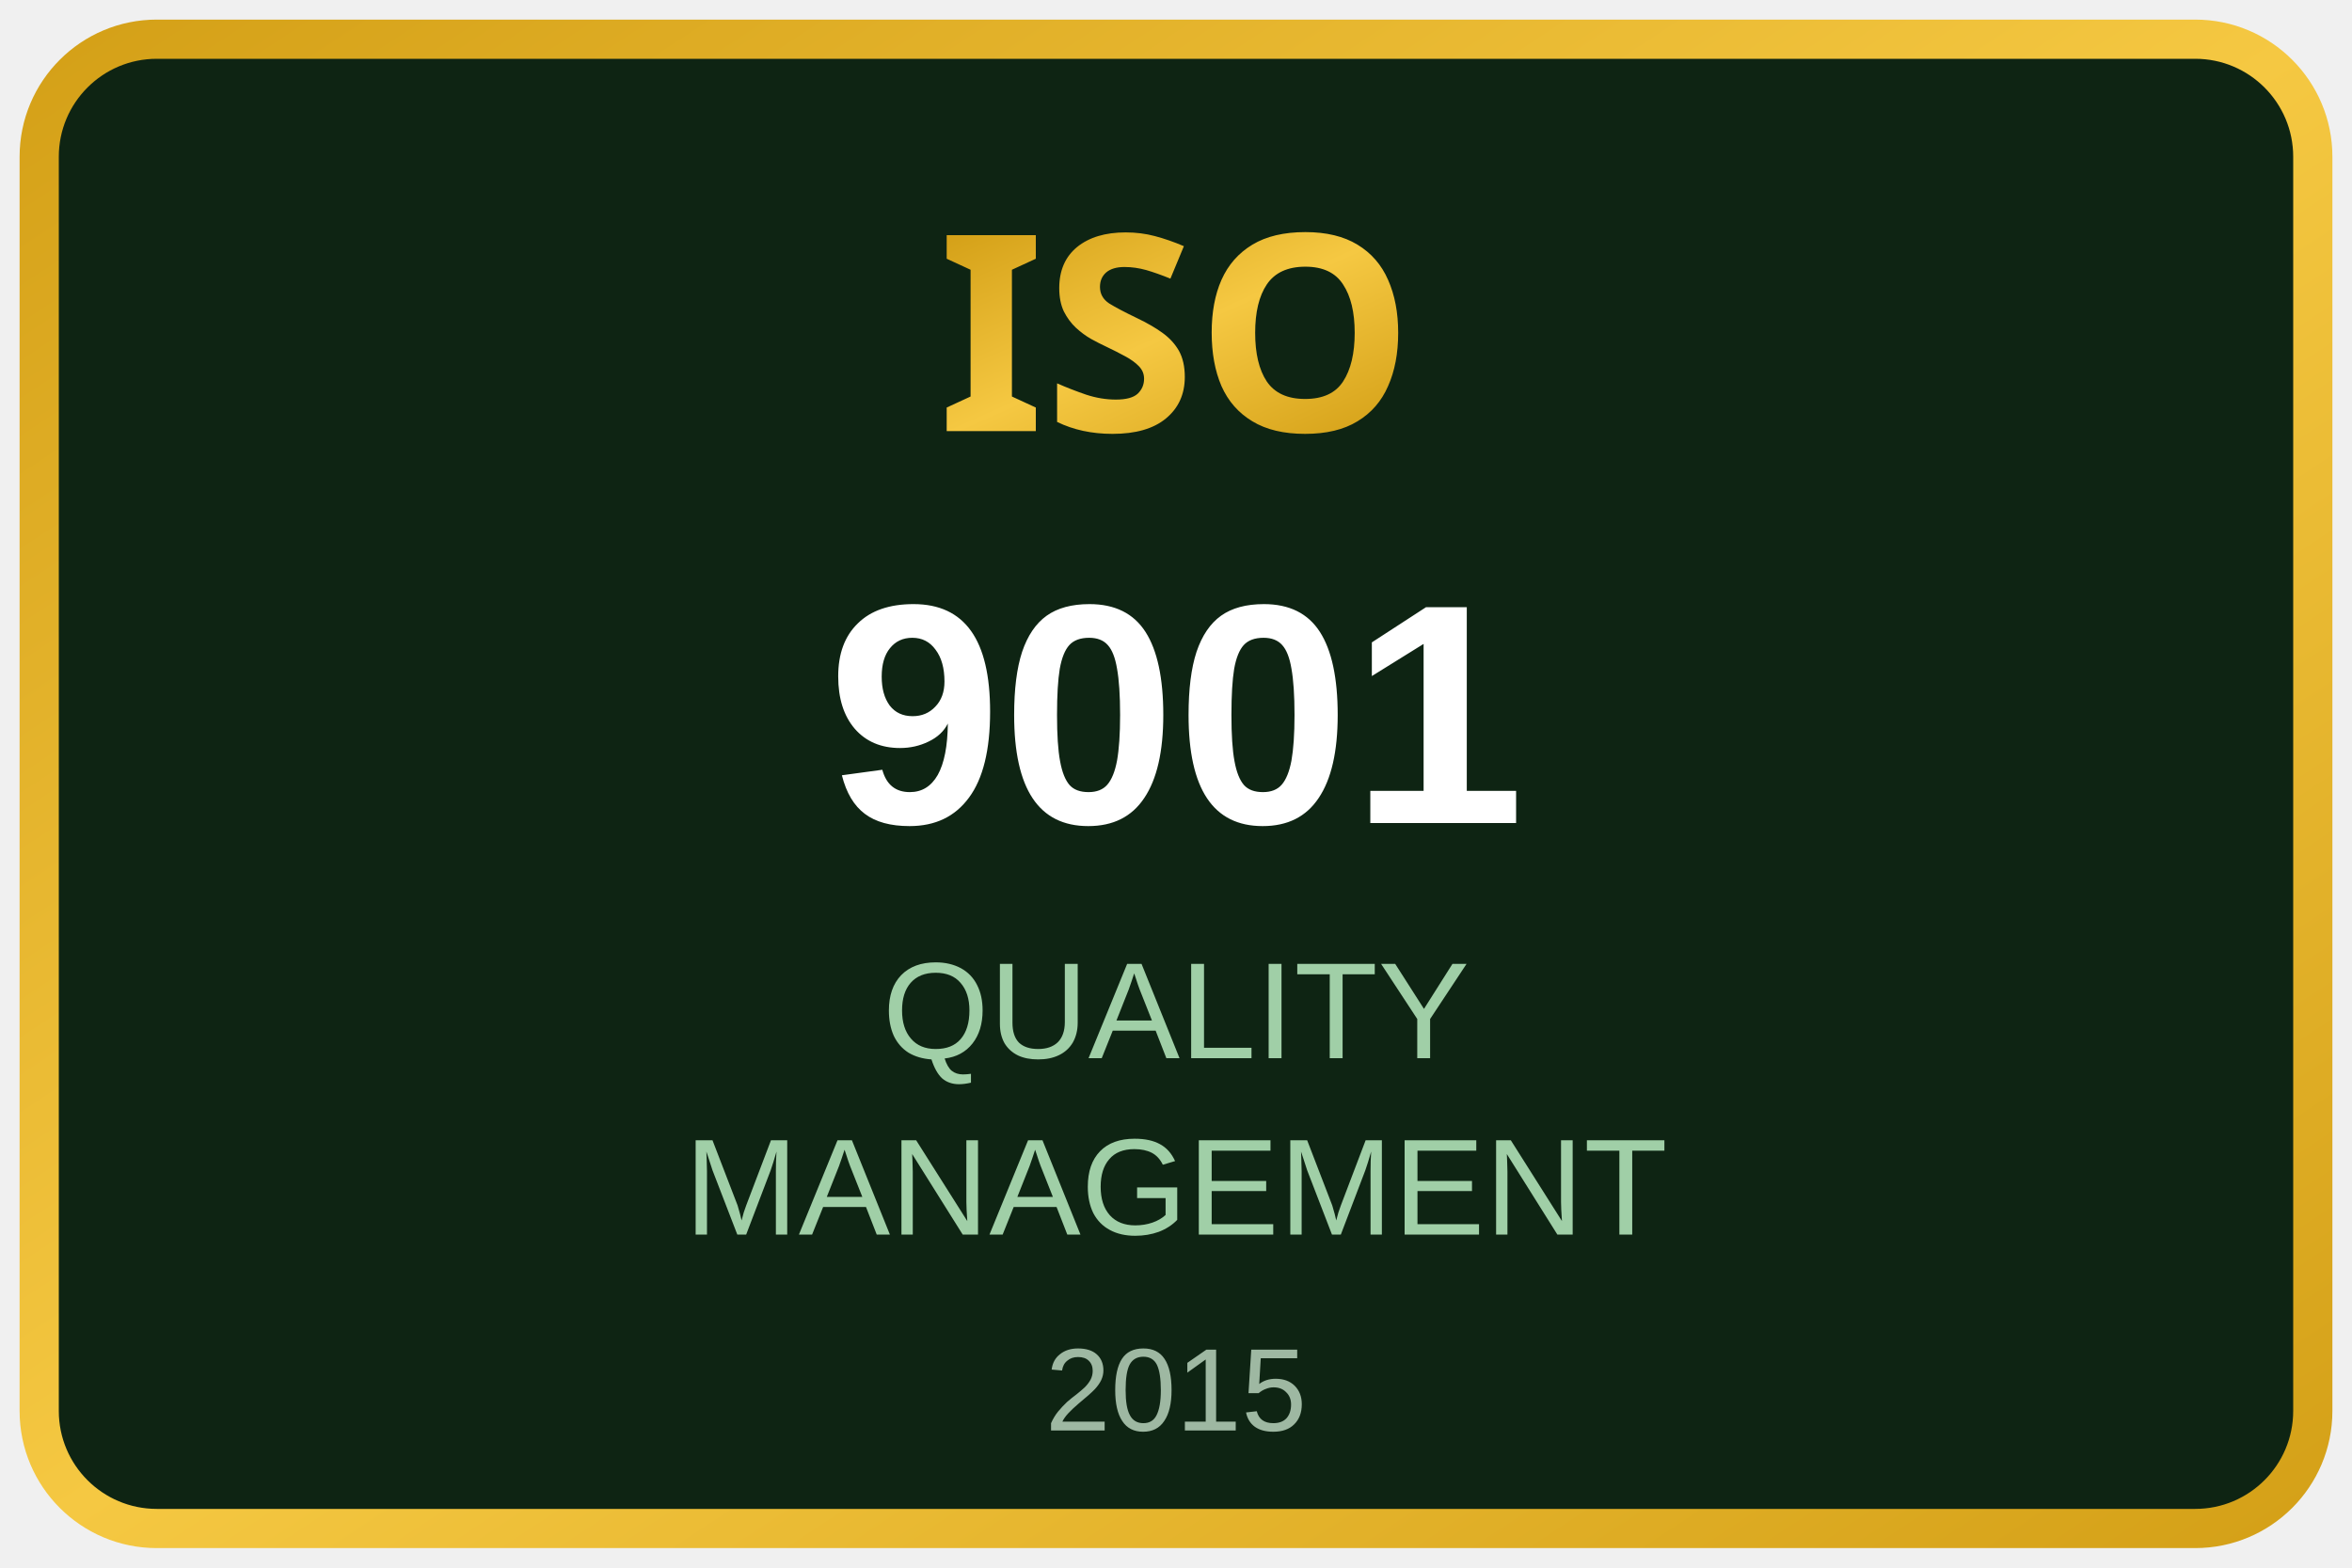
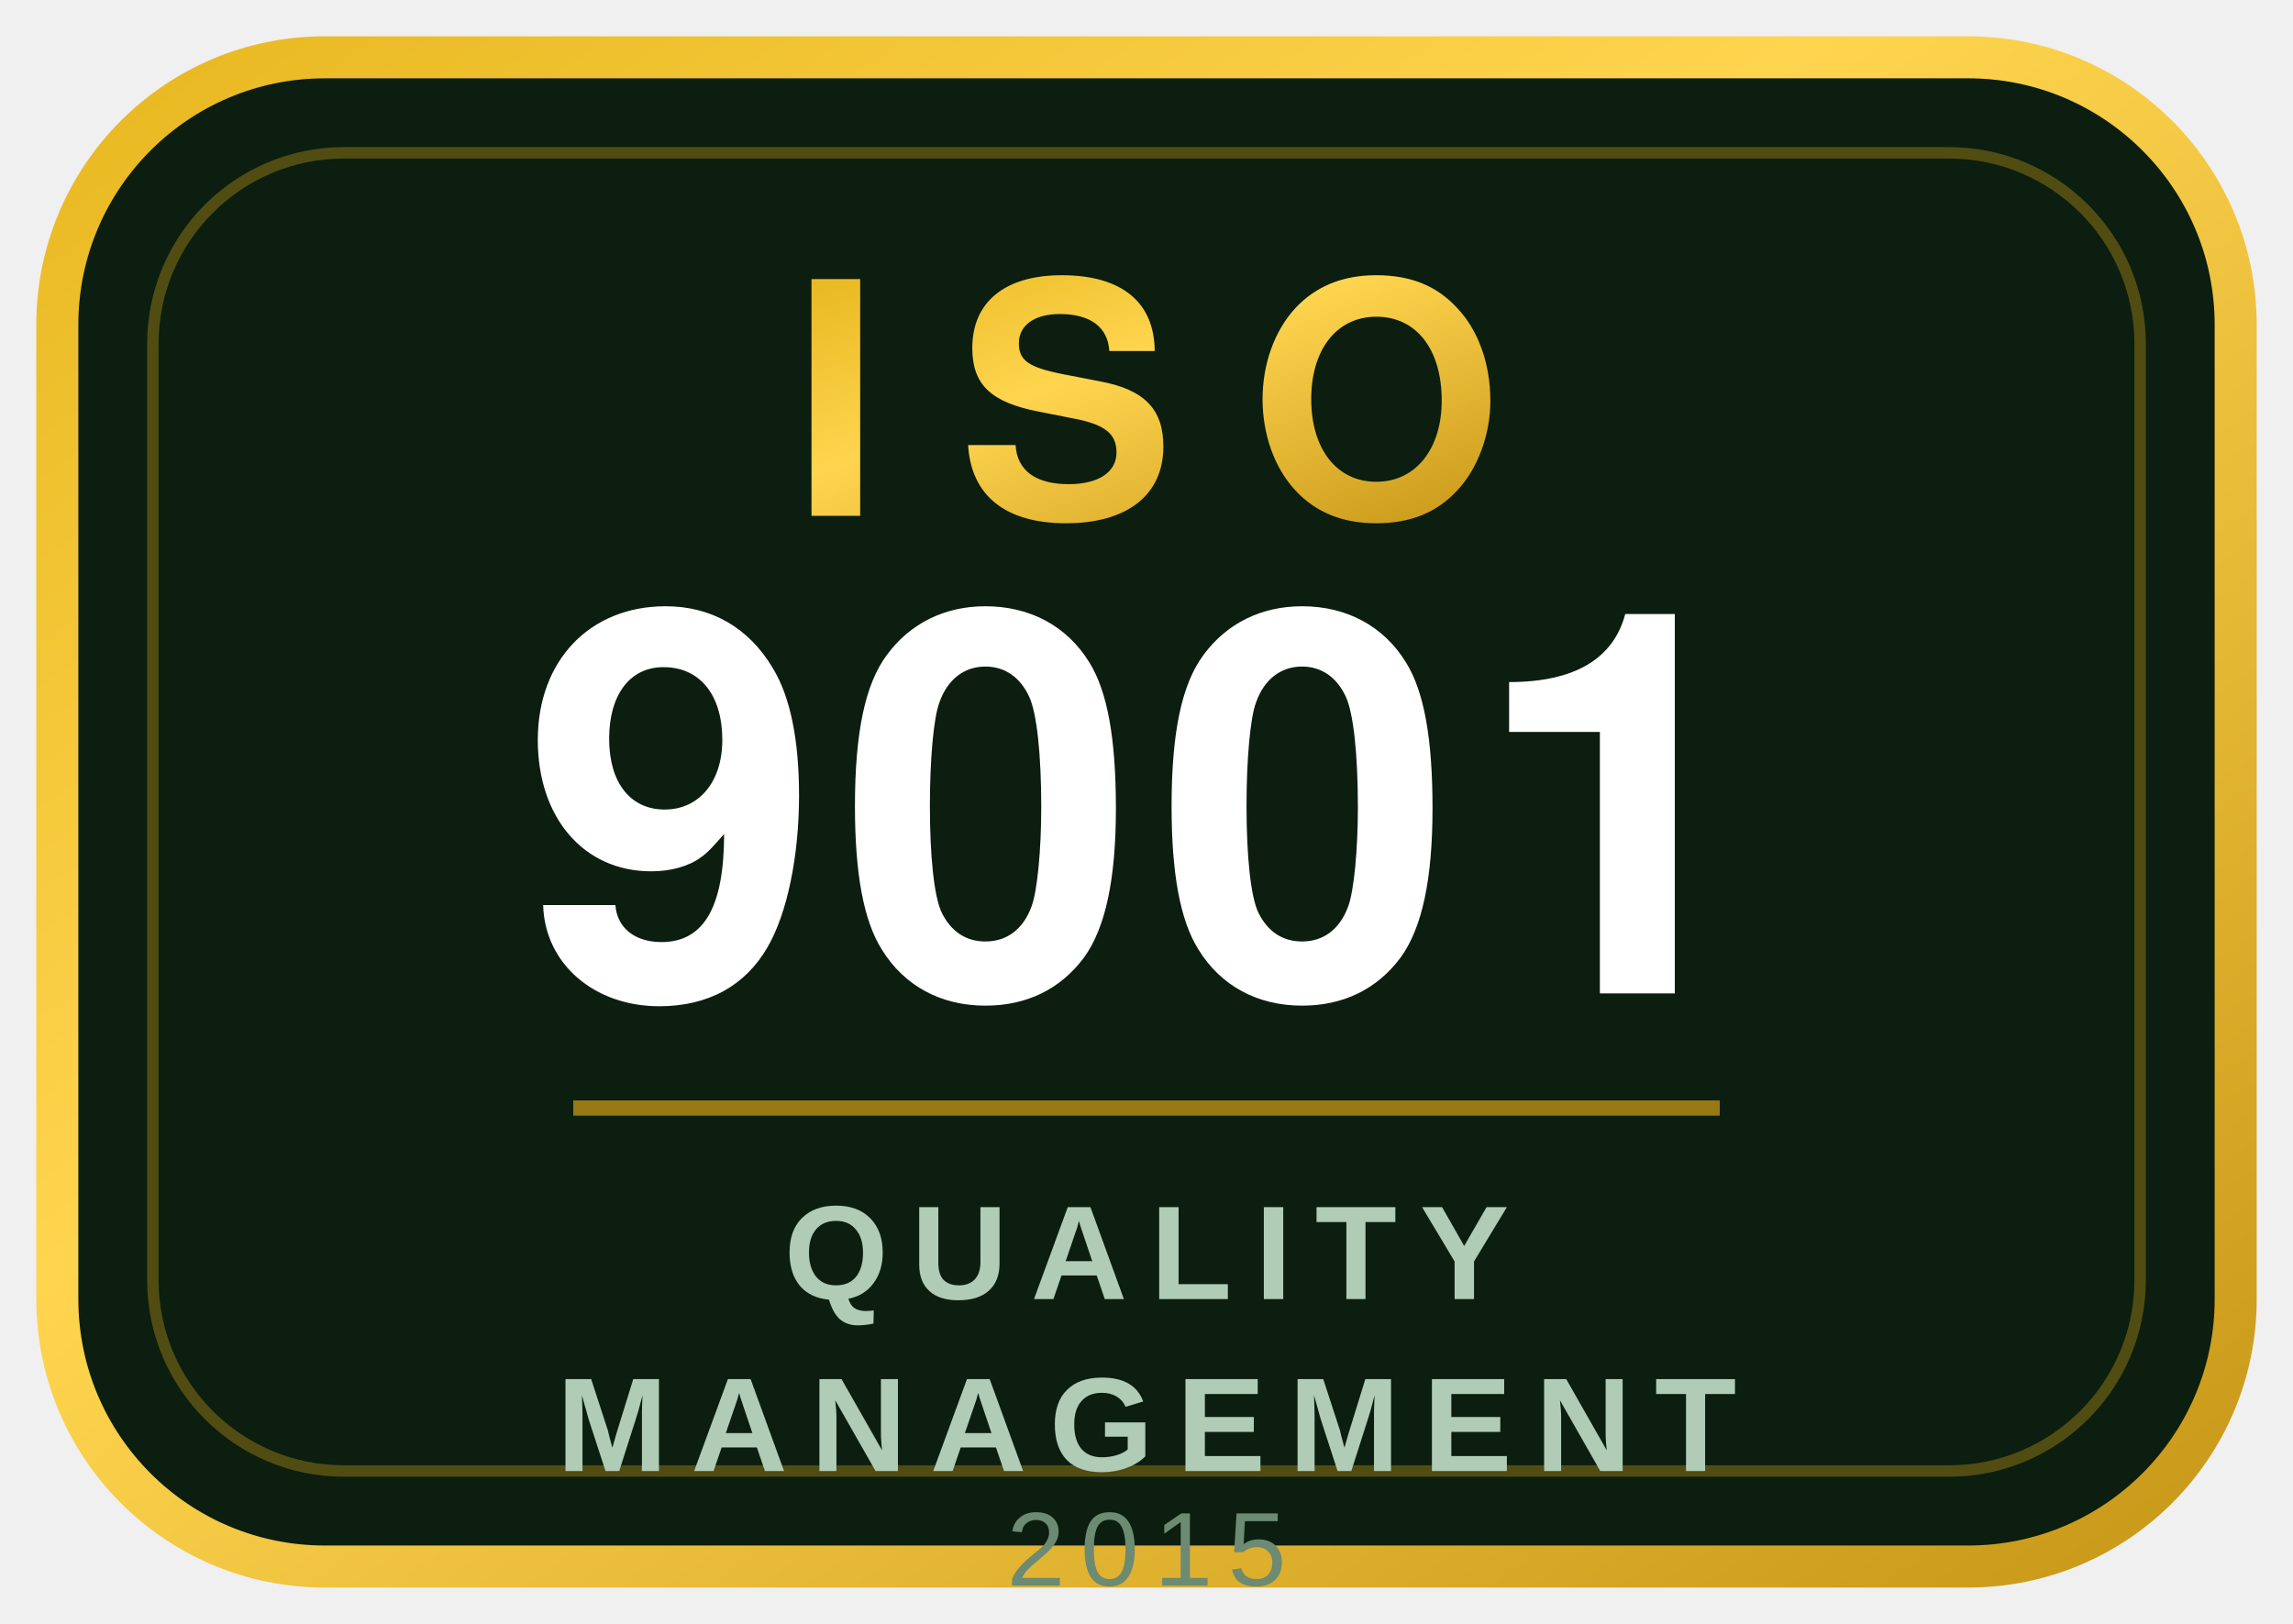
- <svg xmlns="http://www.w3.org/2000/svg" viewBox="0 0 120 80" width="120" height="80">
+ <svg xmlns="http://www.w3.org/2000/svg" viewBox="0 0 120 85" width="120" height="85">
  <defs>
-     <linearGradient id="isoGold" x1="0%" y1="0%" x2="100%" y2="100%">
-       <stop offset="0%" style="stop-color:#D4A017" />
-       <stop offset="50%" style="stop-color:#F5C842" />
-       <stop offset="100%" style="stop-color:#D4A017" />
+     <linearGradient id="gold9001" x1="0%" y1="0%" x2="100%" y2="100%">
+       <stop offset="0%" style="stop-color:#E8B820" />
+       <stop offset="40%" style="stop-color:#FFD54F" />
+       <stop offset="100%" style="stop-color:#C89818" />
    </linearGradient>
  </defs>
-   <rect x="2" y="2" width="116" height="76" rx="6" fill="#0e2413" stroke="url(#isoGold)" stroke-width="2" />
-   <text x="60" y="22" font-family="Arial Black, sans-serif" font-size="14" font-weight="900" fill="url(#isoGold)" text-anchor="middle">ISO</text>
-   <text x="60" y="42" font-family="Arial, sans-serif" font-size="16" font-weight="bold" fill="white" text-anchor="middle">9001</text>
-   <text x="60" y="54" font-family="Arial, sans-serif" font-size="7" fill="#a0cfa7" text-anchor="middle">QUALITY</text>
-   <text x="60" y="63" font-family="Arial, sans-serif" font-size="7" fill="#a0cfa7" text-anchor="middle">MANAGEMENT</text>
-   <text x="60" y="73" font-family="Arial, sans-serif" font-size="6" fill="#9eb8a2" text-anchor="middle">2015</text>
+   <rect x="3" y="3" width="114" height="79" rx="14" fill="#0b1e0f" />
+   <rect x="3" y="3" width="114" height="79" rx="14" fill="none" stroke="url(#gold9001)" stroke-width="2.2" />
+   <rect x="8" y="8" width="104" height="69" rx="10" fill="none" stroke="#D4A017" stroke-width="0.6" opacity="0.35" />
+   <text x="60" y="27" font-family="'Arial Black', 'Helvetica Neue', Helvetica, Arial, sans-serif" font-size="17" font-weight="900" fill="url(#gold9001)" text-anchor="middle" letter-spacing="4">ISO</text>
+   <text x="60" y="52" font-family="'Arial Black', 'Helvetica Neue', Helvetica, Arial, sans-serif" font-size="28" font-weight="900" fill="#FFFFFF" text-anchor="middle" letter-spacing="1">9001</text>
+   <line x1="30" y1="58" x2="90" y2="58" stroke="#D4A017" stroke-width="0.8" opacity="0.7" />
+   <text x="60" y="68" font-family="Arial, Helvetica, sans-serif" font-size="7" font-weight="700" fill="#B0CCB6" text-anchor="middle" letter-spacing="1.2">QUALITY</text>
+   <text x="60" y="77" font-family="Arial, Helvetica, sans-serif" font-size="7" font-weight="700" fill="#B0CCB6" text-anchor="middle" letter-spacing="1.2">MANAGEMENT</text>
+   <text x="60" y="83" font-family="Arial, Helvetica, sans-serif" font-size="5.5" fill="#6d8a73" text-anchor="middle" letter-spacing="0.8">2015</text>
</svg>
